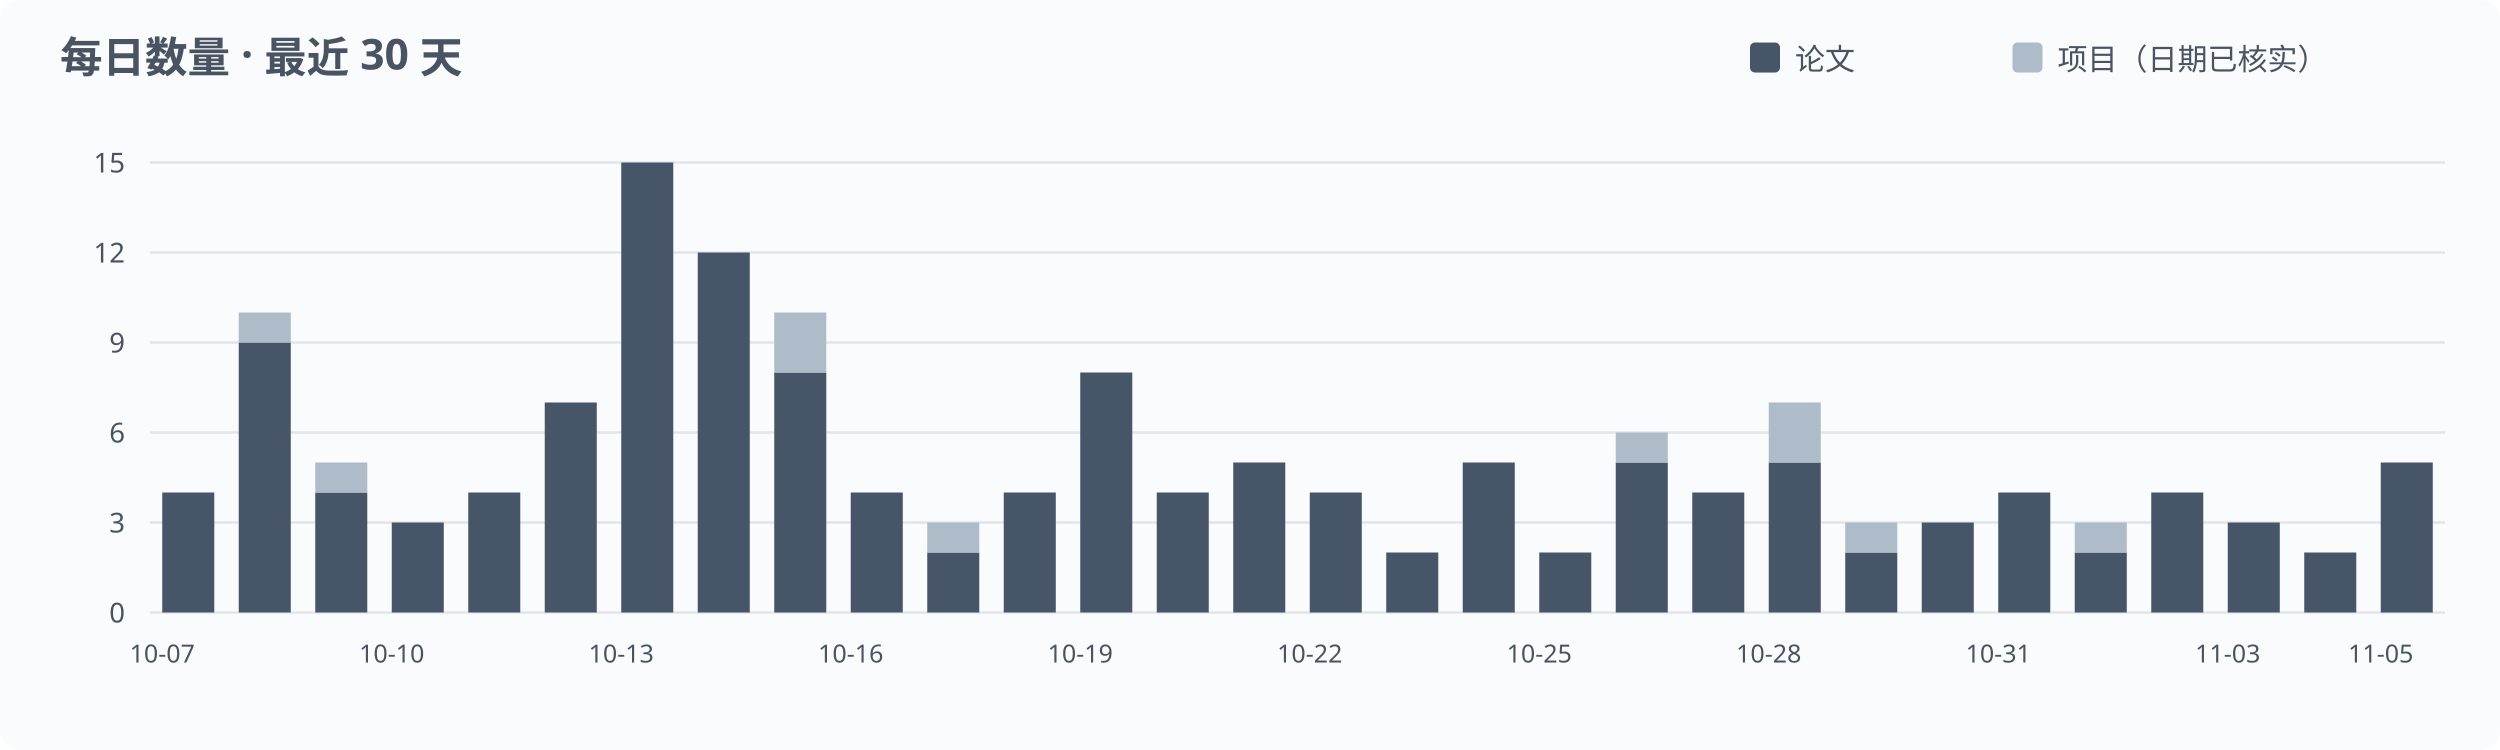
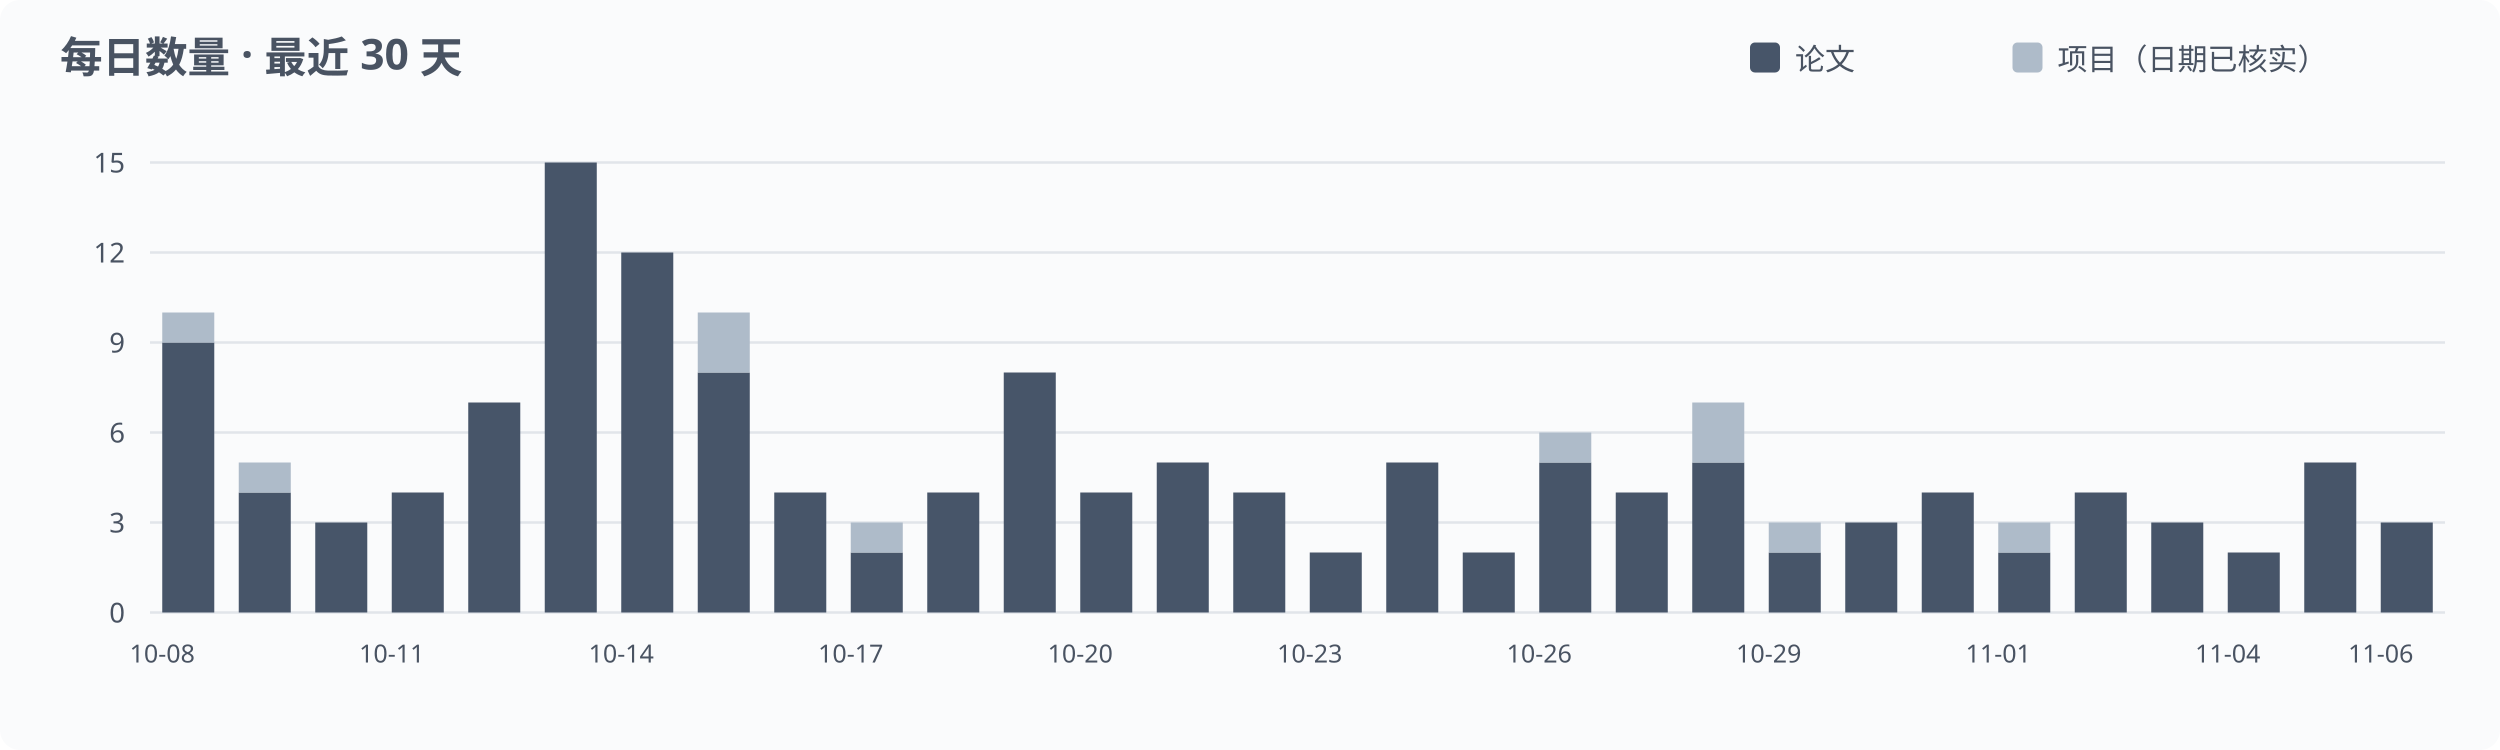
<svg xmlns="http://www.w3.org/2000/svg" width="1000" height="300" viewBox="0 0 1000 300" role="img" aria-labelledby="title desc">
  <rect width="100%" height="100%" rx="8" fill="#fafbfc" />
  <g font-family="system-ui,sans-serif" fill="#495362">
    <text x="24" y="29" font-size="17" font-weight="600">每日数量 · 最近 30 天</text>
    <rect x="700" y="17" width="12" height="12" rx="2" fill="#475569" />
    <text x="718" y="28" font-size="12">论文</text>
    <rect x="805" y="17" width="12" height="12" rx="2" fill="#aebbc9" />
    <text x="823" y="28" font-size="12">项目（日期已核实）</text>
    <path d="M60 245.0H978" stroke="#e1e5ea" />
    <text x="50" y="249.0" text-anchor="end" font-size="11">0</text>
    <path d="M60 209.0H978" stroke="#e1e5ea" />
    <text x="50" y="213.0" text-anchor="end" font-size="11">3</text>
    <path d="M60 173.0H978" stroke="#e1e5ea" />
    <text x="50" y="177.0" text-anchor="end" font-size="11">6</text>
    <path d="M60 137.0H978" stroke="#e1e5ea" />
    <text x="50" y="141.0" text-anchor="end" font-size="11">9</text>
    <path d="M60 101.0H978" stroke="#e1e5ea" />
    <text x="50" y="105.0" text-anchor="end" font-size="11">12</text>
    <path d="M60 65.0H978" stroke="#e1e5ea" />
    <text x="50" y="69.0" text-anchor="end" font-size="11">15</text>
-     <rect x="64.90" y="197.00" width="20.81" height="48.00" fill="#475569" />
-     <rect x="64.90" y="197.00" width="20.81" height="0.00" fill="#aebbc9" />
-     <text x="64.90" y="265" text-anchor="middle" font-size="10">10-07</text>
-     <rect x="95.50" y="137.00" width="20.81" height="108.00" fill="#475569" />
-     <rect x="95.50" y="125.00" width="20.81" height="12.00" fill="#aebbc9" />
-     <rect x="126.10" y="197.00" width="20.81" height="48.00" fill="#475569" />
-     <rect x="126.10" y="185.00" width="20.81" height="12.00" fill="#aebbc9" />
-     <rect x="156.70" y="209.00" width="20.81" height="36.00" fill="#475569" />
-     <rect x="156.70" y="209.00" width="20.81" height="0.00" fill="#aebbc9" />
-     <text x="156.70" y="265" text-anchor="middle" font-size="10">10-10</text>
-     <rect x="187.30" y="197.00" width="20.81" height="48.00" fill="#475569" />
-     <rect x="187.30" y="197.00" width="20.81" height="0.00" fill="#aebbc9" />
-     <rect x="217.90" y="161.00" width="20.81" height="84.00" fill="#475569" />
-     <rect x="217.90" y="161.00" width="20.81" height="0.00" fill="#aebbc9" />
-     <rect x="248.50" y="65.00" width="20.81" height="180.00" fill="#475569" />
-     <rect x="248.50" y="65.00" width="20.81" height="0.00" fill="#aebbc9" />
-     <text x="248.50" y="265" text-anchor="middle" font-size="10">10-13</text>
-     <rect x="279.10" y="101.00" width="20.81" height="144.00" fill="#475569" />
-     <rect x="279.10" y="101.00" width="20.81" height="0.00" fill="#aebbc9" />
-     <rect x="309.70" y="149.00" width="20.81" height="96.00" fill="#475569" />
-     <rect x="309.70" y="125.00" width="20.81" height="24.00" fill="#aebbc9" />
-     <rect x="340.30" y="197.00" width="20.81" height="48.00" fill="#475569" />
-     <rect x="340.30" y="197.00" width="20.81" height="0.00" fill="#aebbc9" />
-     <text x="340.30" y="265" text-anchor="middle" font-size="10">10-16</text>
-     <rect x="370.90" y="221.00" width="20.81" height="24.00" fill="#475569" />
-     <rect x="370.90" y="209.00" width="20.81" height="12.00" fill="#aebbc9" />
-     <rect x="401.50" y="197.00" width="20.81" height="48.00" fill="#475569" />
-     <rect x="401.50" y="197.00" width="20.81" height="0.00" fill="#aebbc9" />
-     <rect x="432.10" y="149.00" width="20.81" height="96.00" fill="#475569" />
-     <rect x="432.10" y="149.00" width="20.81" height="0.00" fill="#aebbc9" />
-     <text x="432.10" y="265" text-anchor="middle" font-size="10">10-19</text>
-     <rect x="462.70" y="197.00" width="20.81" height="48.00" fill="#475569" />
-     <rect x="462.70" y="197.00" width="20.81" height="0.00" fill="#aebbc9" />
-     <rect x="493.30" y="185.00" width="20.81" height="60.00" fill="#475569" />
-     <rect x="493.30" y="185.00" width="20.81" height="0.00" fill="#aebbc9" />
-     <rect x="523.90" y="197.00" width="20.81" height="48.00" fill="#475569" />
-     <rect x="523.90" y="197.00" width="20.81" height="0.00" fill="#aebbc9" />
-     <text x="523.90" y="265" text-anchor="middle" font-size="10">10-22</text>
-     <rect x="554.50" y="221.00" width="20.81" height="24.00" fill="#475569" />
-     <rect x="554.50" y="221.00" width="20.81" height="0.00" fill="#aebbc9" />
-     <rect x="585.10" y="185.00" width="20.81" height="60.00" fill="#475569" />
-     <rect x="585.10" y="185.00" width="20.81" height="0.00" fill="#aebbc9" />
-     <rect x="615.70" y="221.00" width="20.81" height="24.00" fill="#475569" />
-     <rect x="615.70" y="221.00" width="20.81" height="0.00" fill="#aebbc9" />
-     <text x="615.70" y="265" text-anchor="middle" font-size="10">10-25</text>
-     <rect x="646.30" y="185.00" width="20.81" height="60.00" fill="#475569" />
-     <rect x="646.30" y="173.00" width="20.81" height="12.00" fill="#aebbc9" />
-     <rect x="676.90" y="197.00" width="20.81" height="48.00" fill="#475569" />
-     <rect x="676.90" y="197.00" width="20.81" height="0.00" fill="#aebbc9" />
-     <rect x="707.50" y="185.00" width="20.81" height="60.00" fill="#475569" />
-     <rect x="707.50" y="161.00" width="20.81" height="24.00" fill="#aebbc9" />
-     <text x="707.50" y="265" text-anchor="middle" font-size="10">10-28</text>
-     <rect x="738.10" y="221.00" width="20.81" height="24.00" fill="#475569" />
-     <rect x="738.10" y="209.00" width="20.81" height="12.00" fill="#aebbc9" />
-     <rect x="768.70" y="209.00" width="20.81" height="36.00" fill="#475569" />
-     <rect x="768.70" y="209.00" width="20.81" height="0.00" fill="#aebbc9" />
-     <rect x="799.30" y="197.00" width="20.81" height="48.00" fill="#475569" />
-     <rect x="799.30" y="197.00" width="20.81" height="0.00" fill="#aebbc9" />
-     <text x="799.30" y="265" text-anchor="middle" font-size="10">10-31</text>
-     <rect x="829.90" y="221.00" width="20.81" height="24.00" fill="#475569" />
-     <rect x="829.90" y="209.00" width="20.81" height="12.00" fill="#aebbc9" />
-     <rect x="860.50" y="197.00" width="20.81" height="48.00" fill="#475569" />
-     <rect x="860.50" y="197.00" width="20.81" height="0.00" fill="#aebbc9" />
-     <rect x="891.10" y="209.00" width="20.81" height="36.00" fill="#475569" />
-     <rect x="891.10" y="209.00" width="20.81" height="0.00" fill="#aebbc9" />
-     <text x="891.10" y="265" text-anchor="middle" font-size="10">11-03</text>
-     <rect x="921.70" y="221.00" width="20.81" height="24.00" fill="#475569" />
-     <rect x="921.70" y="221.00" width="20.81" height="0.00" fill="#aebbc9" />
-     <rect x="952.30" y="185.00" width="20.81" height="60.00" fill="#475569" />
-     <rect x="952.30" y="185.00" width="20.81" height="0.00" fill="#aebbc9" />
-     <text x="952.30" y="265" text-anchor="middle" font-size="10">11-05</text>
+     <rect x="64.90" y="137.00" width="20.81" height="108.00" fill="#475569" />
+     <rect x="64.90" y="125.00" width="20.81" height="12.00" fill="#aebbc9" />
+     <text x="64.90" y="265" text-anchor="middle" font-size="10">10-08</text>
+     <rect x="95.50" y="197.00" width="20.81" height="48.00" fill="#475569" />
+     <rect x="95.50" y="185.00" width="20.81" height="12.00" fill="#aebbc9" />
+     <rect x="126.10" y="209.00" width="20.81" height="36.00" fill="#475569" />
+     <rect x="126.10" y="209.00" width="20.81" height="0.00" fill="#aebbc9" />
+     <rect x="156.70" y="197.00" width="20.81" height="48.00" fill="#475569" />
+     <rect x="156.70" y="197.00" width="20.81" height="0.00" fill="#aebbc9" />
+     <text x="156.70" y="265" text-anchor="middle" font-size="10">10-11</text>
+     <rect x="187.30" y="161.00" width="20.81" height="84.00" fill="#475569" />
+     <rect x="187.30" y="161.00" width="20.81" height="0.00" fill="#aebbc9" />
+     <rect x="217.90" y="65.00" width="20.81" height="180.00" fill="#475569" />
+     <rect x="217.90" y="65.00" width="20.81" height="0.00" fill="#aebbc9" />
+     <rect x="248.50" y="101.00" width="20.81" height="144.00" fill="#475569" />
+     <rect x="248.50" y="101.00" width="20.81" height="0.00" fill="#aebbc9" />
+     <text x="248.50" y="265" text-anchor="middle" font-size="10">10-14</text>
+     <rect x="279.10" y="149.00" width="20.81" height="96.00" fill="#475569" />
+     <rect x="279.10" y="125.00" width="20.81" height="24.00" fill="#aebbc9" />
+     <rect x="309.70" y="197.00" width="20.81" height="48.00" fill="#475569" />
+     <rect x="309.70" y="197.00" width="20.81" height="0.00" fill="#aebbc9" />
+     <rect x="340.30" y="221.00" width="20.81" height="24.00" fill="#475569" />
+     <rect x="340.30" y="209.00" width="20.81" height="12.00" fill="#aebbc9" />
+     <text x="340.30" y="265" text-anchor="middle" font-size="10">10-17</text>
+     <rect x="370.90" y="197.00" width="20.81" height="48.00" fill="#475569" />
+     <rect x="370.90" y="197.00" width="20.81" height="0.00" fill="#aebbc9" />
+     <rect x="401.50" y="149.00" width="20.81" height="96.00" fill="#475569" />
+     <rect x="401.50" y="149.00" width="20.81" height="0.00" fill="#aebbc9" />
+     <rect x="432.10" y="197.00" width="20.81" height="48.00" fill="#475569" />
+     <rect x="432.10" y="197.00" width="20.81" height="0.00" fill="#aebbc9" />
+     <text x="432.10" y="265" text-anchor="middle" font-size="10">10-20</text>
+     <rect x="462.70" y="185.00" width="20.81" height="60.00" fill="#475569" />
+     <rect x="462.70" y="185.00" width="20.81" height="0.00" fill="#aebbc9" />
+     <rect x="493.30" y="197.00" width="20.81" height="48.00" fill="#475569" />
+     <rect x="493.30" y="197.00" width="20.81" height="0.00" fill="#aebbc9" />
+     <rect x="523.90" y="221.00" width="20.81" height="24.00" fill="#475569" />
+     <rect x="523.90" y="221.00" width="20.81" height="0.00" fill="#aebbc9" />
+     <text x="523.90" y="265" text-anchor="middle" font-size="10">10-23</text>
+     <rect x="554.50" y="185.00" width="20.81" height="60.00" fill="#475569" />
+     <rect x="554.50" y="185.00" width="20.81" height="0.00" fill="#aebbc9" />
+     <rect x="585.10" y="221.00" width="20.81" height="24.00" fill="#475569" />
+     <rect x="585.10" y="221.00" width="20.81" height="0.00" fill="#aebbc9" />
+     <rect x="615.70" y="185.00" width="20.81" height="60.00" fill="#475569" />
+     <rect x="615.70" y="173.00" width="20.81" height="12.00" fill="#aebbc9" />
+     <text x="615.70" y="265" text-anchor="middle" font-size="10">10-26</text>
+     <rect x="646.30" y="197.00" width="20.81" height="48.00" fill="#475569" />
+     <rect x="646.30" y="197.00" width="20.81" height="0.00" fill="#aebbc9" />
+     <rect x="676.90" y="185.00" width="20.81" height="60.00" fill="#475569" />
+     <rect x="676.90" y="161.00" width="20.81" height="24.00" fill="#aebbc9" />
+     <rect x="707.50" y="221.00" width="20.81" height="24.00" fill="#475569" />
+     <rect x="707.50" y="209.00" width="20.81" height="12.00" fill="#aebbc9" />
+     <text x="707.50" y="265" text-anchor="middle" font-size="10">10-29</text>
+     <rect x="738.10" y="209.00" width="20.81" height="36.00" fill="#475569" />
+     <rect x="738.10" y="209.00" width="20.81" height="0.00" fill="#aebbc9" />
+     <rect x="768.70" y="197.00" width="20.81" height="48.00" fill="#475569" />
+     <rect x="768.70" y="197.00" width="20.81" height="0.00" fill="#aebbc9" />
+     <rect x="799.30" y="221.00" width="20.81" height="24.00" fill="#475569" />
+     <rect x="799.30" y="209.00" width="20.81" height="12.00" fill="#aebbc9" />
+     <text x="799.30" y="265" text-anchor="middle" font-size="10">11-01</text>
+     <rect x="829.90" y="197.00" width="20.81" height="48.00" fill="#475569" />
+     <rect x="829.90" y="197.00" width="20.81" height="0.00" fill="#aebbc9" />
+     <rect x="860.50" y="209.00" width="20.81" height="36.00" fill="#475569" />
+     <rect x="860.50" y="209.00" width="20.81" height="0.00" fill="#aebbc9" />
+     <rect x="891.10" y="221.00" width="20.81" height="24.00" fill="#475569" />
+     <rect x="891.10" y="221.00" width="20.81" height="0.00" fill="#aebbc9" />
+     <text x="891.10" y="265" text-anchor="middle" font-size="10">11-04</text>
+     <rect x="921.70" y="185.00" width="20.81" height="60.00" fill="#475569" />
+     <rect x="921.70" y="185.00" width="20.81" height="0.00" fill="#aebbc9" />
+     <rect x="952.30" y="209.00" width="20.81" height="36.00" fill="#475569" />
+     <rect x="952.30" y="209.00" width="20.81" height="0.00" fill="#aebbc9" />
+     <text x="952.30" y="265" text-anchor="middle" font-size="10">11-06</text>
  </g>
</svg>
